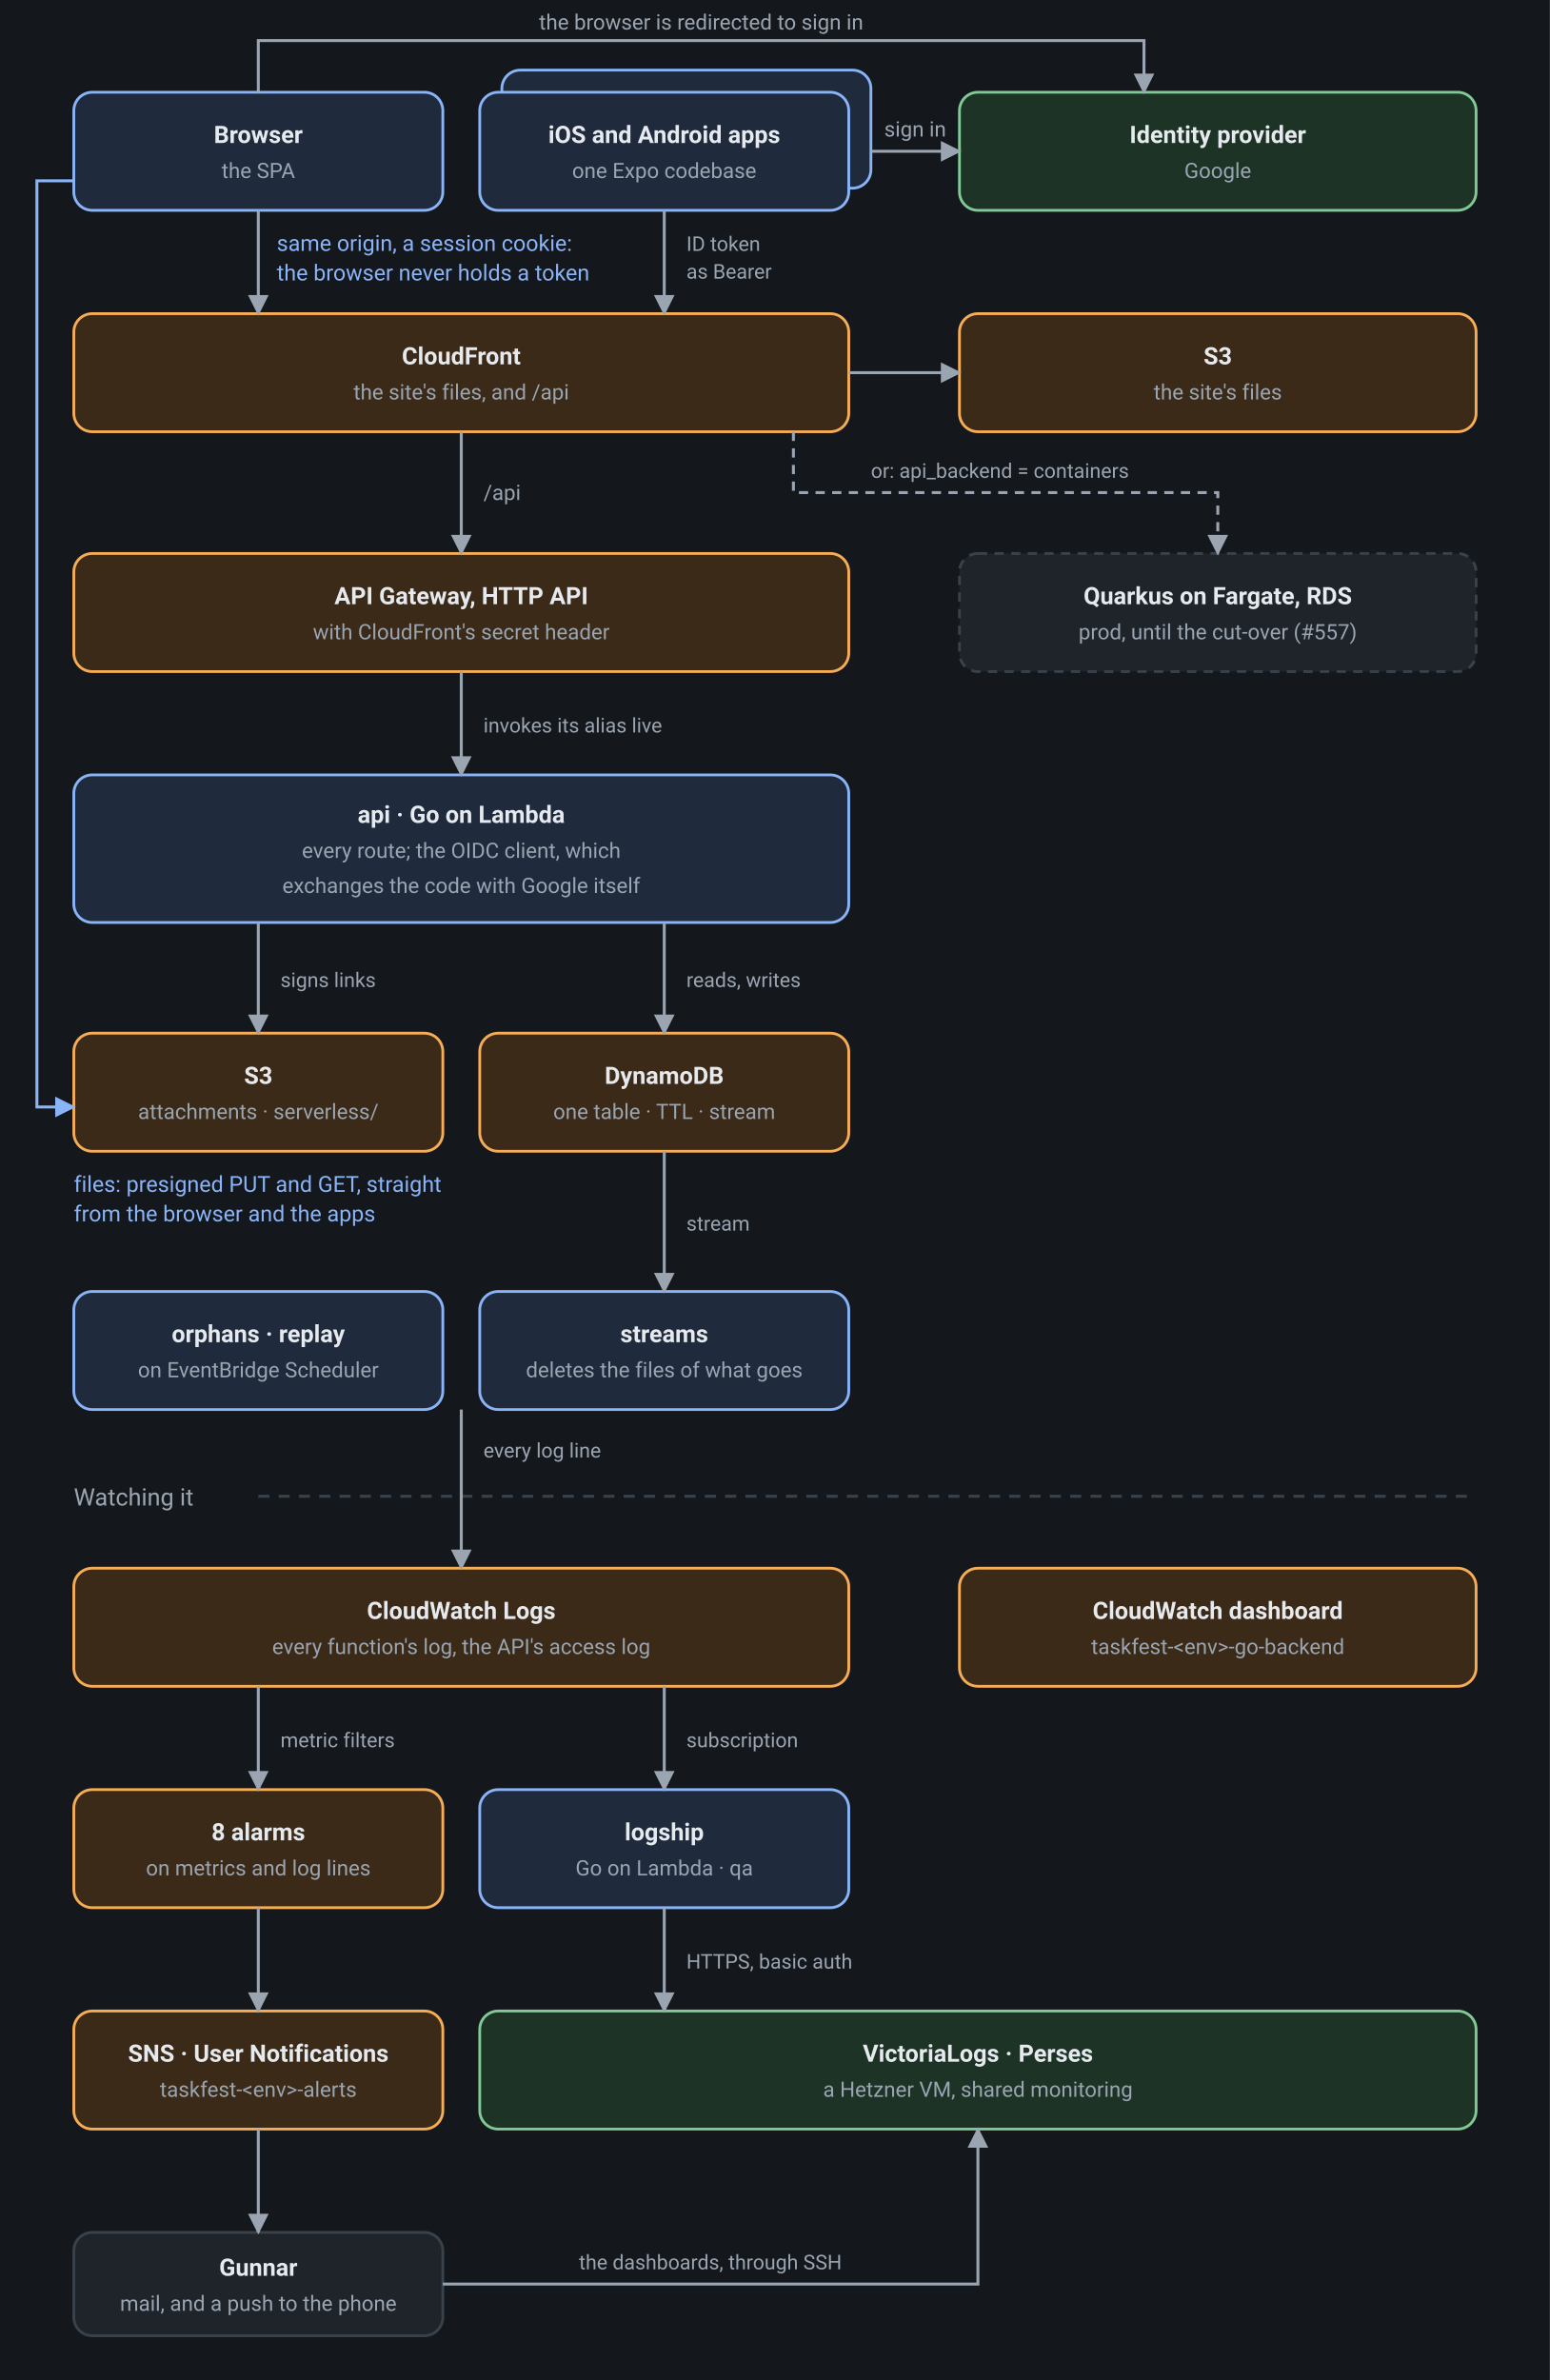
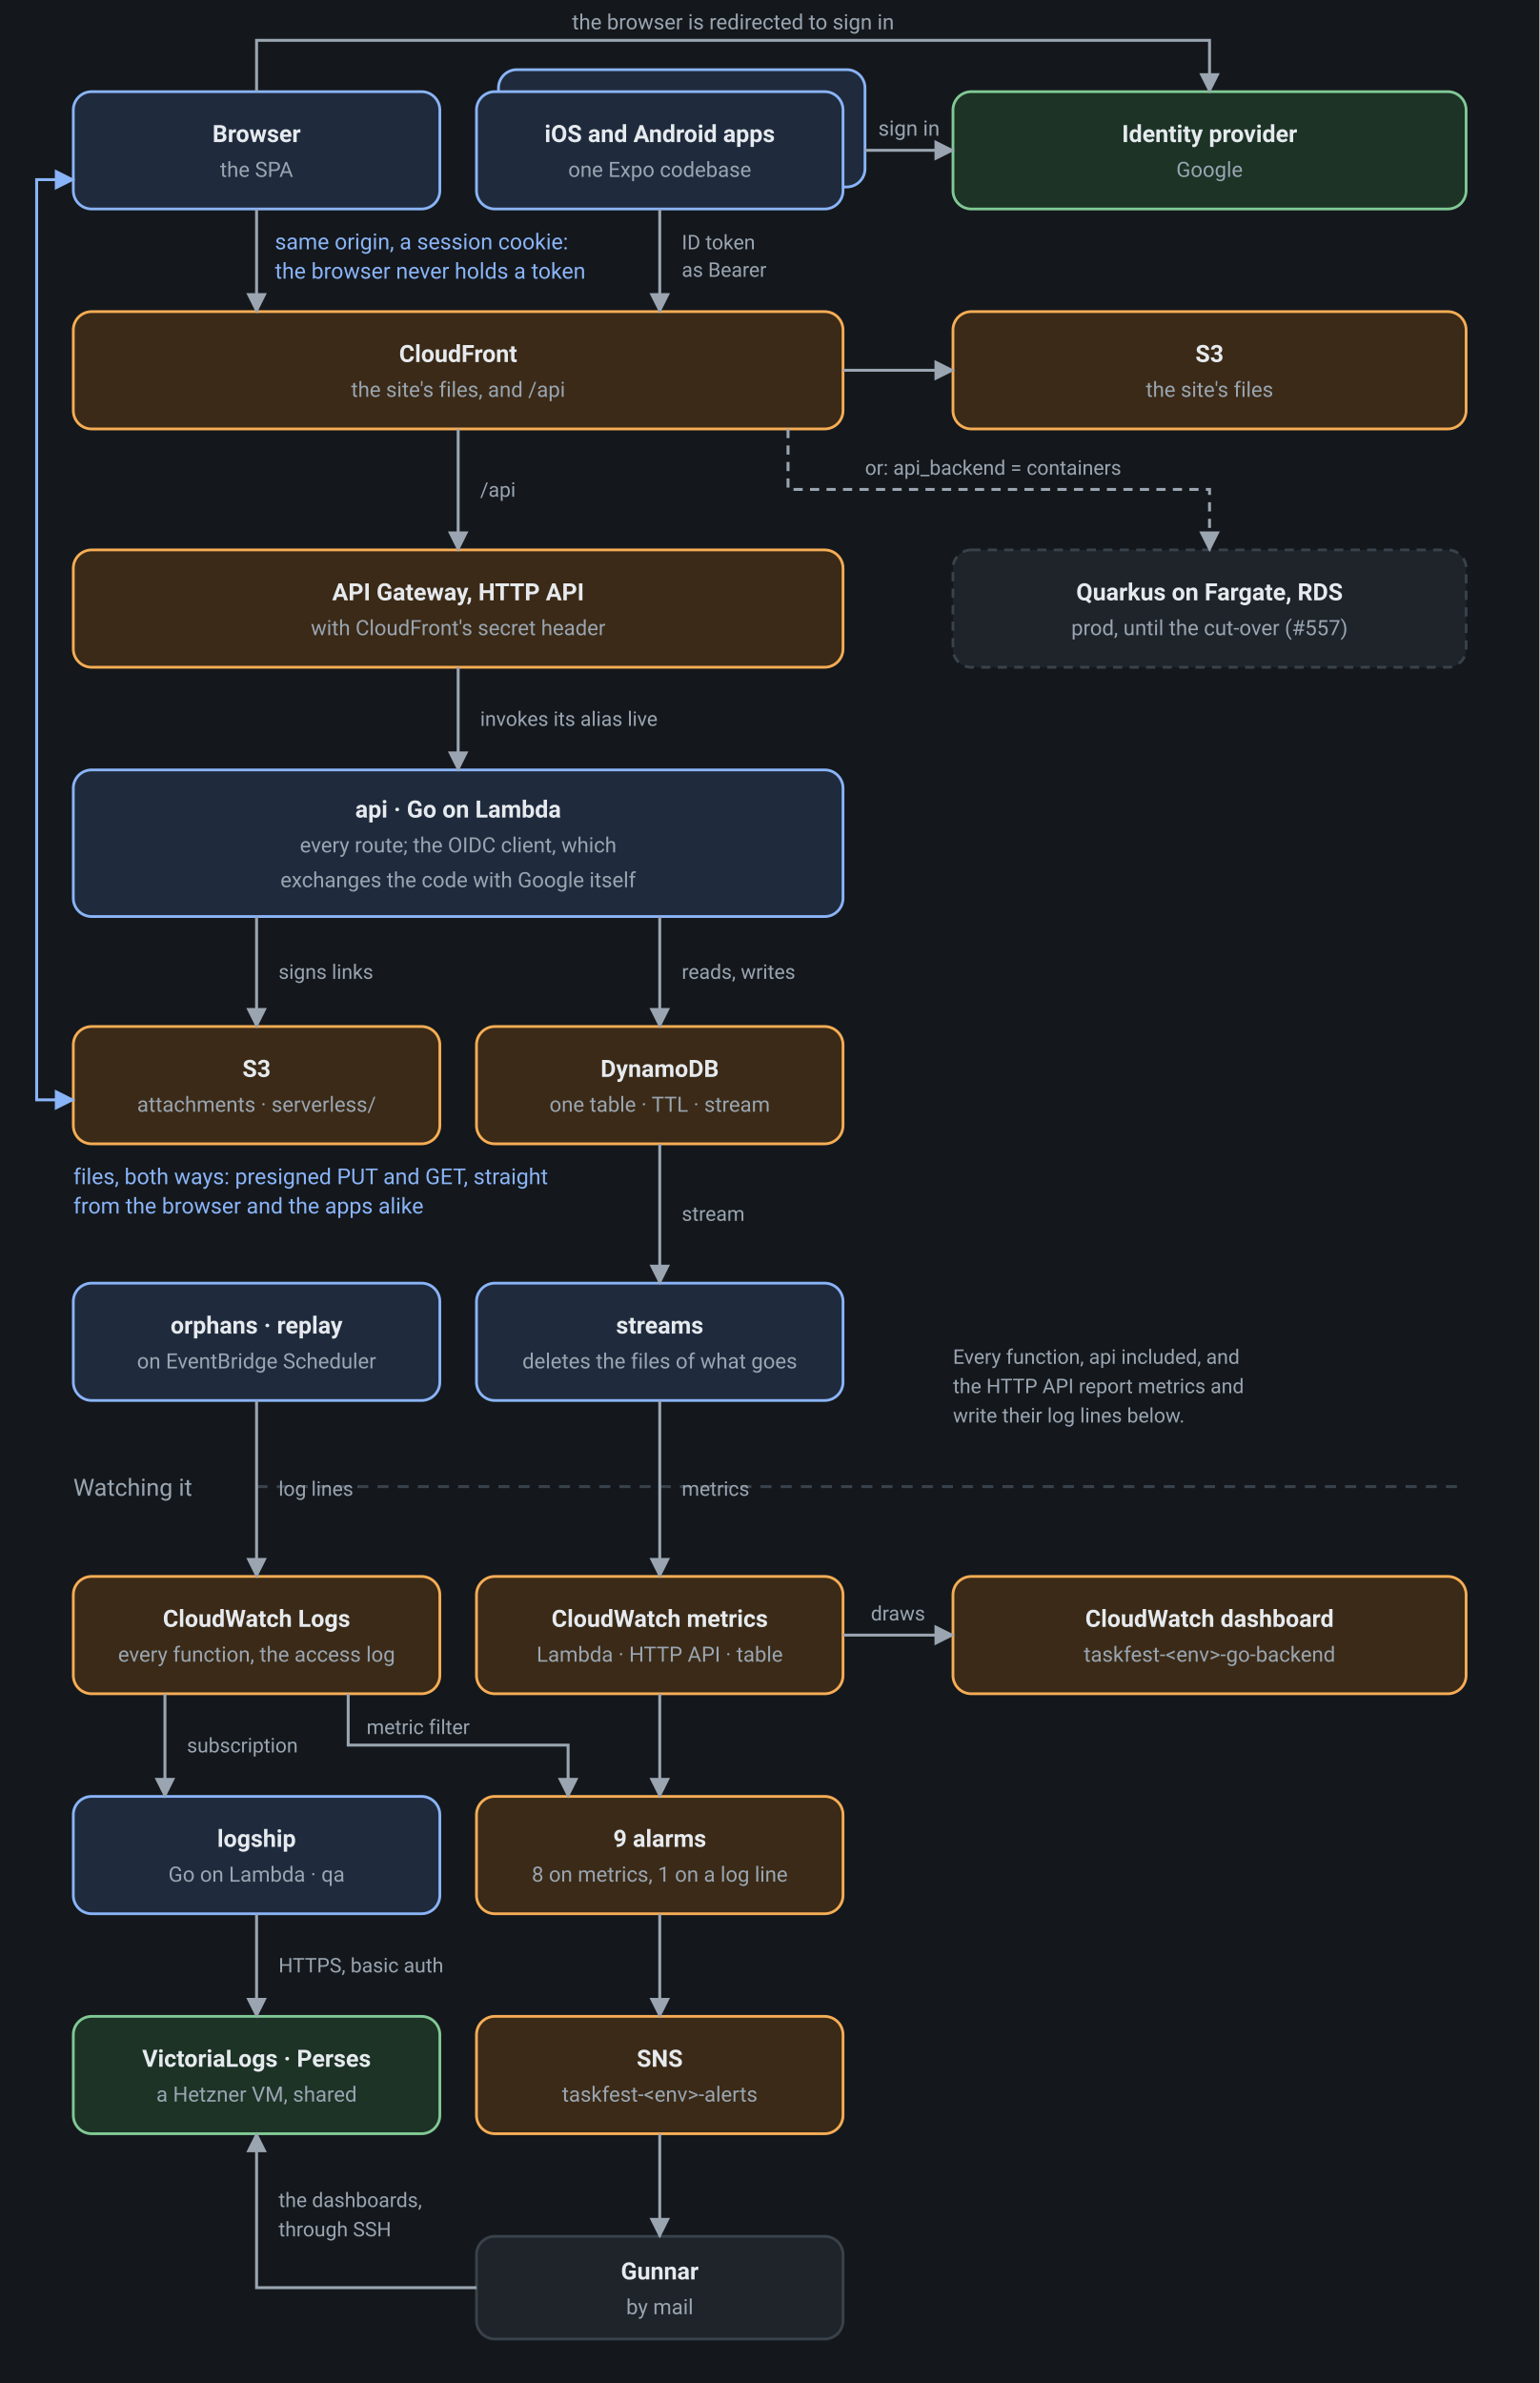
- <svg xmlns="http://www.w3.org/2000/svg" viewBox="0 0 840 1290" width="840" height="1290" role="img" aria-label="TaskFest on the Go backend, top to bottom. The browser and the iOS and Android apps sign in with Google: the browser is redirected there, the apps sign in themselves. Both talk only to CloudFront, which serves the site's files from S3 and passes /api to API Gateway's HTTP API with a secret header, or, where api_backend says containers, to the Quarkus backend on Fargate that prod runs until the cut-over. The HTTP API invokes the api function, Go on Lambda, which serves every route and is the OIDC client: it exchanges the code with Google itself, and the browser holds a session cookie, never a token, while the apps send their ID token as a Bearer token. The api function reads and writes one DynamoDB table and signs links to the attachment bucket, so files go straight between the clients and S3. The table's stream feeds the streams function, and EventBridge Scheduler runs orphans and replay. Every log line goes to CloudWatch Logs, where eight alarms watch metrics and log lines and notify an SNS topic, which mails Gunnar and pushes to his phone; a CloudWatch dashboard shows the figures. In qa, a subscription filter also hands every line to logship, which sends it over HTTPS with basic auth to VictoriaLogs and Perses on a shared Hetzner VM, which Gunnar opens through SSH." font-family="system-ui, -apple-system, BlinkMacSystemFont, 'Segoe UI', Roboto, Helvetica, Arial, sans-serif">
+ <svg xmlns="http://www.w3.org/2000/svg" viewBox="0 0 840 1300" width="840" height="1300" role="img" aria-label="TaskFest on the Go backend, top to bottom. The browser and the iOS and Android apps sign in with Google: the browser is redirected there, the apps sign in themselves. Both talk only to CloudFront, which serves the site's files from S3 and passes /api to API Gateway's HTTP API with a secret header, or, where api_backend says containers, to the Quarkus backend on Fargate that prod runs until the cut-over. The HTTP API invokes the api function, Go on Lambda, which serves every route and is the OIDC client: it exchanges the code with Google itself, and the browser holds a session cookie, never a token, while the apps send their ID token as a Bearer token. The api function reads and writes one DynamoDB table and signs links to the attachment bucket, so files go both ways straight between the clients and S3. The table's stream feeds the streams function, and EventBridge Scheduler runs orphans and replay. Every function and the HTTP API report metrics to CloudWatch, which a CloudWatch dashboard draws, and write their log lines to CloudWatch Logs. Nine alarms, eight on the metrics and one on the orphan clean-up's log line through a metric filter, notify an SNS topic, which mails Gunnar. In qa, a subscription filter also hands every log line to logship, which sends it over HTTPS with basic auth to VictoriaLogs and Perses on a shared Hetzner VM, which Gunnar opens through SSH." font-family="system-ui, -apple-system, BlinkMacSystemFont, 'Segoe UI', Roboto, Helvetica, Arial, sans-serif">
  <defs>
    <marker id="arrow" viewBox="0 0 10 10" refX="9" refY="5" markerWidth="7" markerHeight="7" orient="auto-start-reverse">
      <path d="M 0 0 L 10 5 L 0 10 z" fill="#9aa5b1" />
    </marker>
    <marker id="arrow-accent" viewBox="0 0 10 10" refX="9" refY="5" markerWidth="7" markerHeight="7" orient="auto-start-reverse">
      <path d="M 0 0 L 10 5 L 0 10 z" fill="#8ab4f8" />
    </marker>
  </defs>
-   <rect width="840" height="1290" fill="#14181c" />
+   <rect width="840" height="1300" fill="#14181c" />
  <rect x="40" y="50" width="200" height="64" rx="10" fill="#1f2b3d" stroke="#8ab4f8" stroke-width="1.5" />
  <text x="140.0" y="77.5" text-anchor="middle" font-size="13" font-weight="600" fill="#e6eaee">Browser</text>
  <text x="140.0" y="96.5" text-anchor="middle" font-size="11.5" font-weight="400" fill="#9aa5b1">the SPA</text>
  <rect x="272" y="38" width="200" height="64" rx="10" fill="#1f2b3d" stroke="#8ab4f8" stroke-width="1.5" />
  <rect x="260" y="50" width="200" height="64" rx="10" fill="#1f2b3d" stroke="#8ab4f8" stroke-width="1.5" />
  <text x="360.0" y="77.5" text-anchor="middle" font-size="13" font-weight="600" fill="#e6eaee">iOS and Android apps</text>
  <text x="360.0" y="96.5" text-anchor="middle" font-size="11.5" font-weight="400" fill="#9aa5b1">one Expo codebase</text>
  <rect x="520" y="50" width="280" height="64" rx="10" fill="#1c3326" stroke="#81c995" stroke-width="1.5" />
  <text x="660.0" y="77.5" text-anchor="middle" font-size="13" font-weight="600" fill="#e6eaee">Identity provider</text>
  <text x="660.0" y="96.5" text-anchor="middle" font-size="11.5" font-weight="400" fill="#9aa5b1">Google</text>
  <polyline points="472,82 520,82" fill="none" stroke="#9aa5b1" stroke-width="1.6" marker-end="url(#arrow)" />
-   <text x="496" y="74" text-anchor="middle" font-size="11.5" fill="#9aa5b1">sign in</text>
-   <polyline points="140,50 140,22 620,22 620,50" fill="none" stroke="#9aa5b1" stroke-width="1.6" marker-end="url(#arrow)" />
-   <text x="380" y="16" text-anchor="middle" font-size="11.5" fill="#9aa5b1">the browser is redirected to sign in</text>
+   <text x="496.0" y="74" text-anchor="middle" font-size="11.5" fill="#9aa5b1">sign in</text>
+   <polyline points="140.0,50 140.0,22 660.0,22 660.0,50" fill="none" stroke="#9aa5b1" stroke-width="1.6" marker-end="url(#arrow)" />
+   <text x="400.0" y="16" text-anchor="middle" font-size="11.5" fill="#9aa5b1">the browser is redirected to sign in</text>
  <rect x="40" y="170" width="420" height="64" rx="10" fill="#3a2a17" stroke="#f6ad55" stroke-width="1.5" />
  <text x="250.0" y="197.5" text-anchor="middle" font-size="13" font-weight="600" fill="#e6eaee">CloudFront</text>
  <text x="250.0" y="216.5" text-anchor="middle" font-size="11.5" font-weight="400" fill="#9aa5b1">the site's files, and /api</text>
  <rect x="520" y="170" width="280" height="64" rx="10" fill="#3a2a17" stroke="#f6ad55" stroke-width="1.5" />
  <text x="660.0" y="197.5" text-anchor="middle" font-size="13" font-weight="600" fill="#e6eaee">S3</text>
  <text x="660.0" y="216.5" text-anchor="middle" font-size="11.5" font-weight="400" fill="#9aa5b1">the site's files</text>
-   <polyline points="140,114 140,170" fill="none" stroke="#9aa5b1" stroke-width="1.6" marker-end="url(#arrow)" />
-   <text x="150" y="136" text-anchor="start" font-size="12" fill="#8ab4f8">same origin, a session cookie:</text>
-   <text x="150" y="152" text-anchor="start" font-size="12" fill="#8ab4f8">the browser never holds a token</text>
-   <polyline points="360,114 360,170" fill="none" stroke="#9aa5b1" stroke-width="1.6" marker-end="url(#arrow)" />
-   <text x="372" y="136" text-anchor="start" font-size="11" fill="#9aa5b1">ID token</text>
-   <text x="372" y="151" text-anchor="start" font-size="11" fill="#9aa5b1">as Bearer</text>
+   <polyline points="140.0,114 140.0,170" fill="none" stroke="#9aa5b1" stroke-width="1.6" marker-end="url(#arrow)" />
+   <text x="150.0" y="136" text-anchor="start" font-size="12" fill="#8ab4f8">same origin, a session cookie:</text>
+   <text x="150.0" y="152" text-anchor="start" font-size="12" fill="#8ab4f8">the browser never holds a token</text>
+   <polyline points="360.0,114 360.0,170" fill="none" stroke="#9aa5b1" stroke-width="1.6" marker-end="url(#arrow)" />
+   <text x="372.0" y="136" text-anchor="start" font-size="11" fill="#9aa5b1">ID token</text>
+   <text x="372.0" y="151" text-anchor="start" font-size="11" fill="#9aa5b1">as Bearer</text>
  <polyline points="460,202 520,202" fill="none" stroke="#9aa5b1" stroke-width="1.6" marker-end="url(#arrow)" />
  <rect x="40" y="300" width="420" height="64" rx="10" fill="#3a2a17" stroke="#f6ad55" stroke-width="1.5" />
  <text x="250.0" y="327.5" text-anchor="middle" font-size="13" font-weight="600" fill="#e6eaee">API Gateway, HTTP API</text>
  <text x="250.0" y="346.5" text-anchor="middle" font-size="11.5" font-weight="400" fill="#9aa5b1">with CloudFront's secret header</text>
  <rect x="520" y="300" width="280" height="64" rx="10" fill="#1e242a" stroke="#39424b" stroke-width="1.5" stroke-dasharray="5 4" />
  <text x="660.0" y="327.5" text-anchor="middle" font-size="13" font-weight="600" fill="#e6eaee">Quarkus on Fargate, RDS</text>
  <text x="660.0" y="346.5" text-anchor="middle" font-size="11.5" font-weight="400" fill="#9aa5b1">prod, until the cut-over (#557)</text>
-   <polyline points="250,234 250,300" fill="none" stroke="#9aa5b1" stroke-width="1.6" marker-end="url(#arrow)" />
-   <text x="262" y="271" text-anchor="start" font-size="11.5" fill="#9aa5b1">/api</text>
-   <polyline points="430,234 430,267 660,267 660,300" fill="none" stroke="#9aa5b1" stroke-width="1.6" stroke-dasharray="5 4" marker-end="url(#arrow)" />
+   <polyline points="250.0,234 250.0,300" fill="none" stroke="#9aa5b1" stroke-width="1.6" marker-end="url(#arrow)" />
+   <text x="262.0" y="271.0" text-anchor="start" font-size="11" fill="#9aa5b1">/api</text>
+   <polyline points="430,234 430,267 660.0,267 660.0,300" fill="none" stroke="#9aa5b1" stroke-width="1.6" stroke-dasharray="5 4" marker-end="url(#arrow)" />
  <text x="472" y="259" text-anchor="start" font-size="11" fill="#9aa5b1">or: api_backend = containers</text>
  <rect x="40" y="420" width="420" height="80" rx="10" fill="#1f2b3d" stroke="#8ab4f8" stroke-width="1.5" />
  <text x="250.0" y="446.0" text-anchor="middle" font-size="13" font-weight="600" fill="#e6eaee">api · Go on Lambda</text>
  <text x="250.0" y="465.0" text-anchor="middle" font-size="11.5" font-weight="400" fill="#9aa5b1">every route; the OIDC client, which</text>
  <text x="250.0" y="484.0" text-anchor="middle" font-size="11.5" font-weight="400" fill="#9aa5b1">exchanges the code with Google itself</text>
-   <polyline points="250,364 250,420" fill="none" stroke="#9aa5b1" stroke-width="1.6" marker-end="url(#arrow)" />
-   <text x="262" y="397" text-anchor="start" font-size="11" fill="#9aa5b1">invokes its alias live</text>
+   <polyline points="250.0,364 250.0,420" fill="none" stroke="#9aa5b1" stroke-width="1.6" marker-end="url(#arrow)" />
+   <text x="262.0" y="396.0" text-anchor="start" font-size="11" fill="#9aa5b1">invokes its alias live</text>
  <rect x="40" y="560" width="200" height="64" rx="10" fill="#3a2a17" stroke="#f6ad55" stroke-width="1.5" />
  <text x="140.0" y="587.5" text-anchor="middle" font-size="13" font-weight="600" fill="#e6eaee">S3</text>
  <text x="140.0" y="606.5" text-anchor="middle" font-size="11.5" font-weight="400" fill="#9aa5b1">attachments · serverless/</text>
  <rect x="260" y="560" width="200" height="64" rx="10" fill="#3a2a17" stroke="#f6ad55" stroke-width="1.5" />
  <text x="360.0" y="587.5" text-anchor="middle" font-size="13" font-weight="600" fill="#e6eaee">DynamoDB</text>
  <text x="360.0" y="606.5" text-anchor="middle" font-size="11.5" font-weight="400" fill="#9aa5b1">one table · TTL · stream</text>
-   <polyline points="140,500 140,560" fill="none" stroke="#9aa5b1" stroke-width="1.6" marker-end="url(#arrow)" />
-   <text x="152" y="535" text-anchor="start" font-size="11" fill="#9aa5b1">signs links</text>
-   <polyline points="360,500 360,560" fill="none" stroke="#9aa5b1" stroke-width="1.6" marker-end="url(#arrow)" />
-   <text x="372" y="535" text-anchor="start" font-size="11" fill="#9aa5b1">reads, writes</text>
-   <polyline points="40,98 20,98 20,600 40,600" fill="none" stroke="#8ab4f8" stroke-width="1.6" marker-end="url(#arrow-accent)" />
-   <text x="40" y="646" text-anchor="start" font-size="12" fill="#8ab4f8">files: presigned PUT and GET, straight</text>
-   <text x="40" y="662" text-anchor="start" font-size="12" fill="#8ab4f8">from the browser and the apps</text>
+   <polyline points="140.0,500 140.0,560" fill="none" stroke="#9aa5b1" stroke-width="1.6" marker-end="url(#arrow)" />
+   <text x="152.0" y="534.0" text-anchor="start" font-size="11" fill="#9aa5b1">signs links</text>
+   <polyline points="360.0,500 360.0,560" fill="none" stroke="#9aa5b1" stroke-width="1.6" marker-end="url(#arrow)" />
+   <text x="372.0" y="534.0" text-anchor="start" font-size="11" fill="#9aa5b1">reads, writes</text>
+   <polyline points="40,98 20,98 20,600 40,600" fill="none" stroke="#8ab4f8" stroke-width="1.6" marker-start="url(#arrow-accent)" marker-end="url(#arrow-accent)" />
+   <text x="40" y="646" text-anchor="start" font-size="12" fill="#8ab4f8">files, both ways: presigned PUT and GET, straight</text>
+   <text x="40" y="662" text-anchor="start" font-size="12" fill="#8ab4f8">from the browser and the apps alike</text>
  <rect x="40" y="700" width="200" height="64" rx="10" fill="#1f2b3d" stroke="#8ab4f8" stroke-width="1.5" />
  <text x="140.0" y="727.5" text-anchor="middle" font-size="13" font-weight="600" fill="#e6eaee">orphans · replay</text>
  <text x="140.0" y="746.5" text-anchor="middle" font-size="11.5" font-weight="400" fill="#9aa5b1">on EventBridge Scheduler</text>
  <rect x="260" y="700" width="200" height="64" rx="10" fill="#1f2b3d" stroke="#8ab4f8" stroke-width="1.5" />
  <text x="360.0" y="727.5" text-anchor="middle" font-size="13" font-weight="600" fill="#e6eaee">streams</text>
  <text x="360.0" y="746.5" text-anchor="middle" font-size="11.5" font-weight="400" fill="#9aa5b1">deletes the files of what goes</text>
-   <polyline points="360,624 360,700" fill="none" stroke="#9aa5b1" stroke-width="1.6" marker-end="url(#arrow)" />
-   <text x="372" y="667" text-anchor="start" font-size="11" fill="#9aa5b1">stream</text>
+   <polyline points="360.0,624 360.0,700" fill="none" stroke="#9aa5b1" stroke-width="1.6" marker-end="url(#arrow)" />
+   <text x="372.0" y="666.0" text-anchor="start" font-size="11" fill="#9aa5b1">stream</text>
  <text x="40" y="816" text-anchor="start" font-size="13" fill="#9aa5b1">Watching it</text>
  <line x1="140" y1="811" x2="800" y2="811" stroke="#39424b" stroke-width="1.6" stroke-dasharray="6 5" />
-   <rect x="40" y="850" width="420" height="64" rx="10" fill="#3a2a17" stroke="#f6ad55" stroke-width="1.5" />
-   <text x="250.0" y="877.5" text-anchor="middle" font-size="13" font-weight="600" fill="#e6eaee">CloudWatch Logs</text>
-   <text x="250.0" y="896.5" text-anchor="middle" font-size="11.5" font-weight="400" fill="#9aa5b1">every function's log, the API's access log</text>
-   <rect x="520" y="850" width="280" height="64" rx="10" fill="#3a2a17" stroke="#f6ad55" stroke-width="1.5" />
-   <text x="660.0" y="877.5" text-anchor="middle" font-size="13" font-weight="600" fill="#e6eaee">CloudWatch dashboard</text>
-   <text x="660.0" y="896.5" text-anchor="middle" font-size="11.5" font-weight="400" fill="#9aa5b1">taskfest-&lt;env&gt;-go-backend</text>
-   <polyline points="250,764 250,850" fill="none" stroke="#9aa5b1" stroke-width="1.6" marker-end="url(#arrow)" />
-   <text x="262" y="790" text-anchor="start" font-size="11" fill="#9aa5b1">every log line</text>
-   <rect x="40" y="970" width="200" height="64" rx="10" fill="#3a2a17" stroke="#f6ad55" stroke-width="1.5" />
-   <text x="140.0" y="997.5" text-anchor="middle" font-size="13" font-weight="600" fill="#e6eaee">8 alarms</text>
-   <text x="140.0" y="1016.5" text-anchor="middle" font-size="11.5" font-weight="400" fill="#9aa5b1">on metrics and log lines</text>
-   <rect x="260" y="970" width="200" height="64" rx="10" fill="#1f2b3d" stroke="#8ab4f8" stroke-width="1.5" />
-   <text x="360.0" y="997.5" text-anchor="middle" font-size="13" font-weight="600" fill="#e6eaee">logship</text>
-   <text x="360.0" y="1016.5" text-anchor="middle" font-size="11.5" font-weight="400" fill="#9aa5b1">Go on Lambda · qa</text>
-   <polyline points="140,914 140,970" fill="none" stroke="#9aa5b1" stroke-width="1.6" marker-end="url(#arrow)" />
-   <text x="152" y="947" text-anchor="start" font-size="11" fill="#9aa5b1">metric filters</text>
-   <polyline points="360,914 360,970" fill="none" stroke="#9aa5b1" stroke-width="1.6" marker-end="url(#arrow)" />
-   <text x="372" y="947" text-anchor="start" font-size="11" fill="#9aa5b1">subscription</text>
-   <rect x="40" y="1090" width="200" height="64" rx="10" fill="#3a2a17" stroke="#f6ad55" stroke-width="1.5" />
-   <text x="140.0" y="1117.5" text-anchor="middle" font-size="13" font-weight="600" fill="#e6eaee">SNS · User Notifications</text>
-   <text x="140.0" y="1136.5" text-anchor="middle" font-size="11.5" font-weight="400" fill="#9aa5b1">taskfest-&lt;env&gt;-alerts</text>
-   <rect x="260" y="1090" width="540" height="64" rx="10" fill="#1c3326" stroke="#81c995" stroke-width="1.5" />
-   <text x="530.0" y="1117.5" text-anchor="middle" font-size="13" font-weight="600" fill="#e6eaee">VictoriaLogs · Perses</text>
-   <text x="530.0" y="1136.5" text-anchor="middle" font-size="11.5" font-weight="400" fill="#9aa5b1">a Hetzner VM, shared monitoring</text>
-   <polyline points="140,1034 140,1090" fill="none" stroke="#9aa5b1" stroke-width="1.6" marker-end="url(#arrow)" />
-   <polyline points="360,1034 360,1090" fill="none" stroke="#9aa5b1" stroke-width="1.6" marker-end="url(#arrow)" />
-   <text x="372" y="1067" text-anchor="start" font-size="11" fill="#9aa5b1">HTTPS, basic auth</text>
-   <rect x="40" y="1210" width="200" height="56" rx="10" fill="#1e242a" stroke="#39424b" stroke-width="1.5" />
-   <text x="140.0" y="1233.5" text-anchor="middle" font-size="13" font-weight="600" fill="#e6eaee">Gunnar</text>
-   <text x="140.0" y="1252.5" text-anchor="middle" font-size="11.5" font-weight="400" fill="#9aa5b1">mail, and a push to the phone</text>
-   <polyline points="140,1154 140,1210" fill="none" stroke="#9aa5b1" stroke-width="1.6" marker-end="url(#arrow)" />
-   <polyline points="240,1238 530,1238 530,1154" fill="none" stroke="#9aa5b1" stroke-width="1.6" marker-end="url(#arrow)" />
-   <text x="385" y="1230" text-anchor="middle" font-size="11" fill="#9aa5b1">the dashboards, through SSH</text>
+   <text x="520" y="744" text-anchor="start" font-size="11" fill="#9aa5b1">Every function, api included, and</text>
+   <text x="520" y="760" text-anchor="start" font-size="11" fill="#9aa5b1">the HTTP API report metrics and</text>
+   <text x="520" y="776" text-anchor="start" font-size="11" fill="#9aa5b1">write their log lines below.</text>
+   <rect x="40" y="860" width="200" height="64" rx="10" fill="#3a2a17" stroke="#f6ad55" stroke-width="1.5" />
+   <text x="140.0" y="887.5" text-anchor="middle" font-size="13" font-weight="600" fill="#e6eaee">CloudWatch Logs</text>
+   <text x="140.0" y="906.5" text-anchor="middle" font-size="11.5" font-weight="400" fill="#9aa5b1">every function, the access log</text>
+   <rect x="260" y="860" width="200" height="64" rx="10" fill="#3a2a17" stroke="#f6ad55" stroke-width="1.5" />
+   <text x="360.0" y="887.5" text-anchor="middle" font-size="13" font-weight="600" fill="#e6eaee">CloudWatch metrics</text>
+   <text x="360.0" y="906.5" text-anchor="middle" font-size="11.5" font-weight="400" fill="#9aa5b1">Lambda · HTTP API · table</text>
+   <rect x="520" y="860" width="280" height="64" rx="10" fill="#3a2a17" stroke="#f6ad55" stroke-width="1.5" />
+   <text x="660.0" y="887.5" text-anchor="middle" font-size="13" font-weight="600" fill="#e6eaee">CloudWatch dashboard</text>
+   <text x="660.0" y="906.5" text-anchor="middle" font-size="11.5" font-weight="400" fill="#9aa5b1">taskfest-&lt;env&gt;-go-backend</text>
+   <polyline points="140.0,764 140.0,860" fill="none" stroke="#9aa5b1" stroke-width="1.6" marker-end="url(#arrow)" />
+   <text x="152.0" y="816.0" text-anchor="start" font-size="11" fill="#9aa5b1">log lines</text>
+   <polyline points="360.0,764 360.0,860" fill="none" stroke="#9aa5b1" stroke-width="1.6" marker-end="url(#arrow)" />
+   <text x="372.0" y="816.0" text-anchor="start" font-size="11" fill="#9aa5b1">metrics</text>
+   <polyline points="460,892 520,892" fill="none" stroke="#9aa5b1" stroke-width="1.6" marker-end="url(#arrow)" />
+   <text x="490.0" y="884" text-anchor="middle" font-size="11" fill="#9aa5b1">draws</text>
+   <rect x="40" y="980" width="200" height="64" rx="10" fill="#1f2b3d" stroke="#8ab4f8" stroke-width="1.5" />
+   <text x="140.0" y="1007.5" text-anchor="middle" font-size="13" font-weight="600" fill="#e6eaee">logship</text>
+   <text x="140.0" y="1026.5" text-anchor="middle" font-size="11.5" font-weight="400" fill="#9aa5b1">Go on Lambda · qa</text>
+   <rect x="260" y="980" width="200" height="64" rx="10" fill="#3a2a17" stroke="#f6ad55" stroke-width="1.5" />
+   <text x="360.0" y="1007.5" text-anchor="middle" font-size="13" font-weight="600" fill="#e6eaee">9 alarms</text>
+   <text x="360.0" y="1026.5" text-anchor="middle" font-size="11.5" font-weight="400" fill="#9aa5b1">8 on metrics, 1 on a log line</text>
+   <polyline points="90.0,924 90.0,980" fill="none" stroke="#9aa5b1" stroke-width="1.6" marker-end="url(#arrow)" />
+   <text x="102.0" y="956" text-anchor="start" font-size="11" fill="#9aa5b1">subscription</text>
+   <polyline points="360.0,924 360.0,980" fill="none" stroke="#9aa5b1" stroke-width="1.6" marker-end="url(#arrow)" />
+   <polyline points="190.0,924 190.0,952 310.0,952 310.0,980" fill="none" stroke="#9aa5b1" stroke-width="1.6" marker-end="url(#arrow)" />
+   <text x="200.0" y="946" text-anchor="start" font-size="11" fill="#9aa5b1">metric filter</text>
+   <rect x="40" y="1100" width="200" height="64" rx="10" fill="#1c3326" stroke="#81c995" stroke-width="1.5" />
+   <text x="140.0" y="1127.5" text-anchor="middle" font-size="13" font-weight="600" fill="#e6eaee">VictoriaLogs · Perses</text>
+   <text x="140.0" y="1146.5" text-anchor="middle" font-size="11.5" font-weight="400" fill="#9aa5b1">a Hetzner VM, shared</text>
+   <rect x="260" y="1100" width="200" height="64" rx="10" fill="#3a2a17" stroke="#f6ad55" stroke-width="1.5" />
+   <text x="360.0" y="1127.5" text-anchor="middle" font-size="13" font-weight="600" fill="#e6eaee">SNS</text>
+   <text x="360.0" y="1146.5" text-anchor="middle" font-size="11.5" font-weight="400" fill="#9aa5b1">taskfest-&lt;env&gt;-alerts</text>
+   <polyline points="140.0,1044 140.0,1100" fill="none" stroke="#9aa5b1" stroke-width="1.6" marker-end="url(#arrow)" />
+   <text x="152.0" y="1076.0" text-anchor="start" font-size="11" fill="#9aa5b1">HTTPS, basic auth</text>
+   <polyline points="360.0,1044 360.0,1100" fill="none" stroke="#9aa5b1" stroke-width="1.6" marker-end="url(#arrow)" />
+   <rect x="260" y="1220" width="200" height="56" rx="10" fill="#1e242a" stroke="#39424b" stroke-width="1.5" />
+   <text x="360.0" y="1243.5" text-anchor="middle" font-size="13" font-weight="600" fill="#e6eaee">Gunnar</text>
+   <text x="360.0" y="1262.5" text-anchor="middle" font-size="11.5" font-weight="400" fill="#9aa5b1">by mail</text>
+   <polyline points="360.0,1164 360.0,1220" fill="none" stroke="#9aa5b1" stroke-width="1.6" marker-end="url(#arrow)" />
+   <polyline points="260,1248 140.0,1248 140.0,1164" fill="none" stroke="#9aa5b1" stroke-width="1.6" marker-end="url(#arrow)" />
+   <text x="152.0" y="1204" text-anchor="start" font-size="11" fill="#9aa5b1">the dashboards,</text>
+   <text x="152.0" y="1220" text-anchor="start" font-size="11" fill="#9aa5b1">through SSH</text>
</svg>
